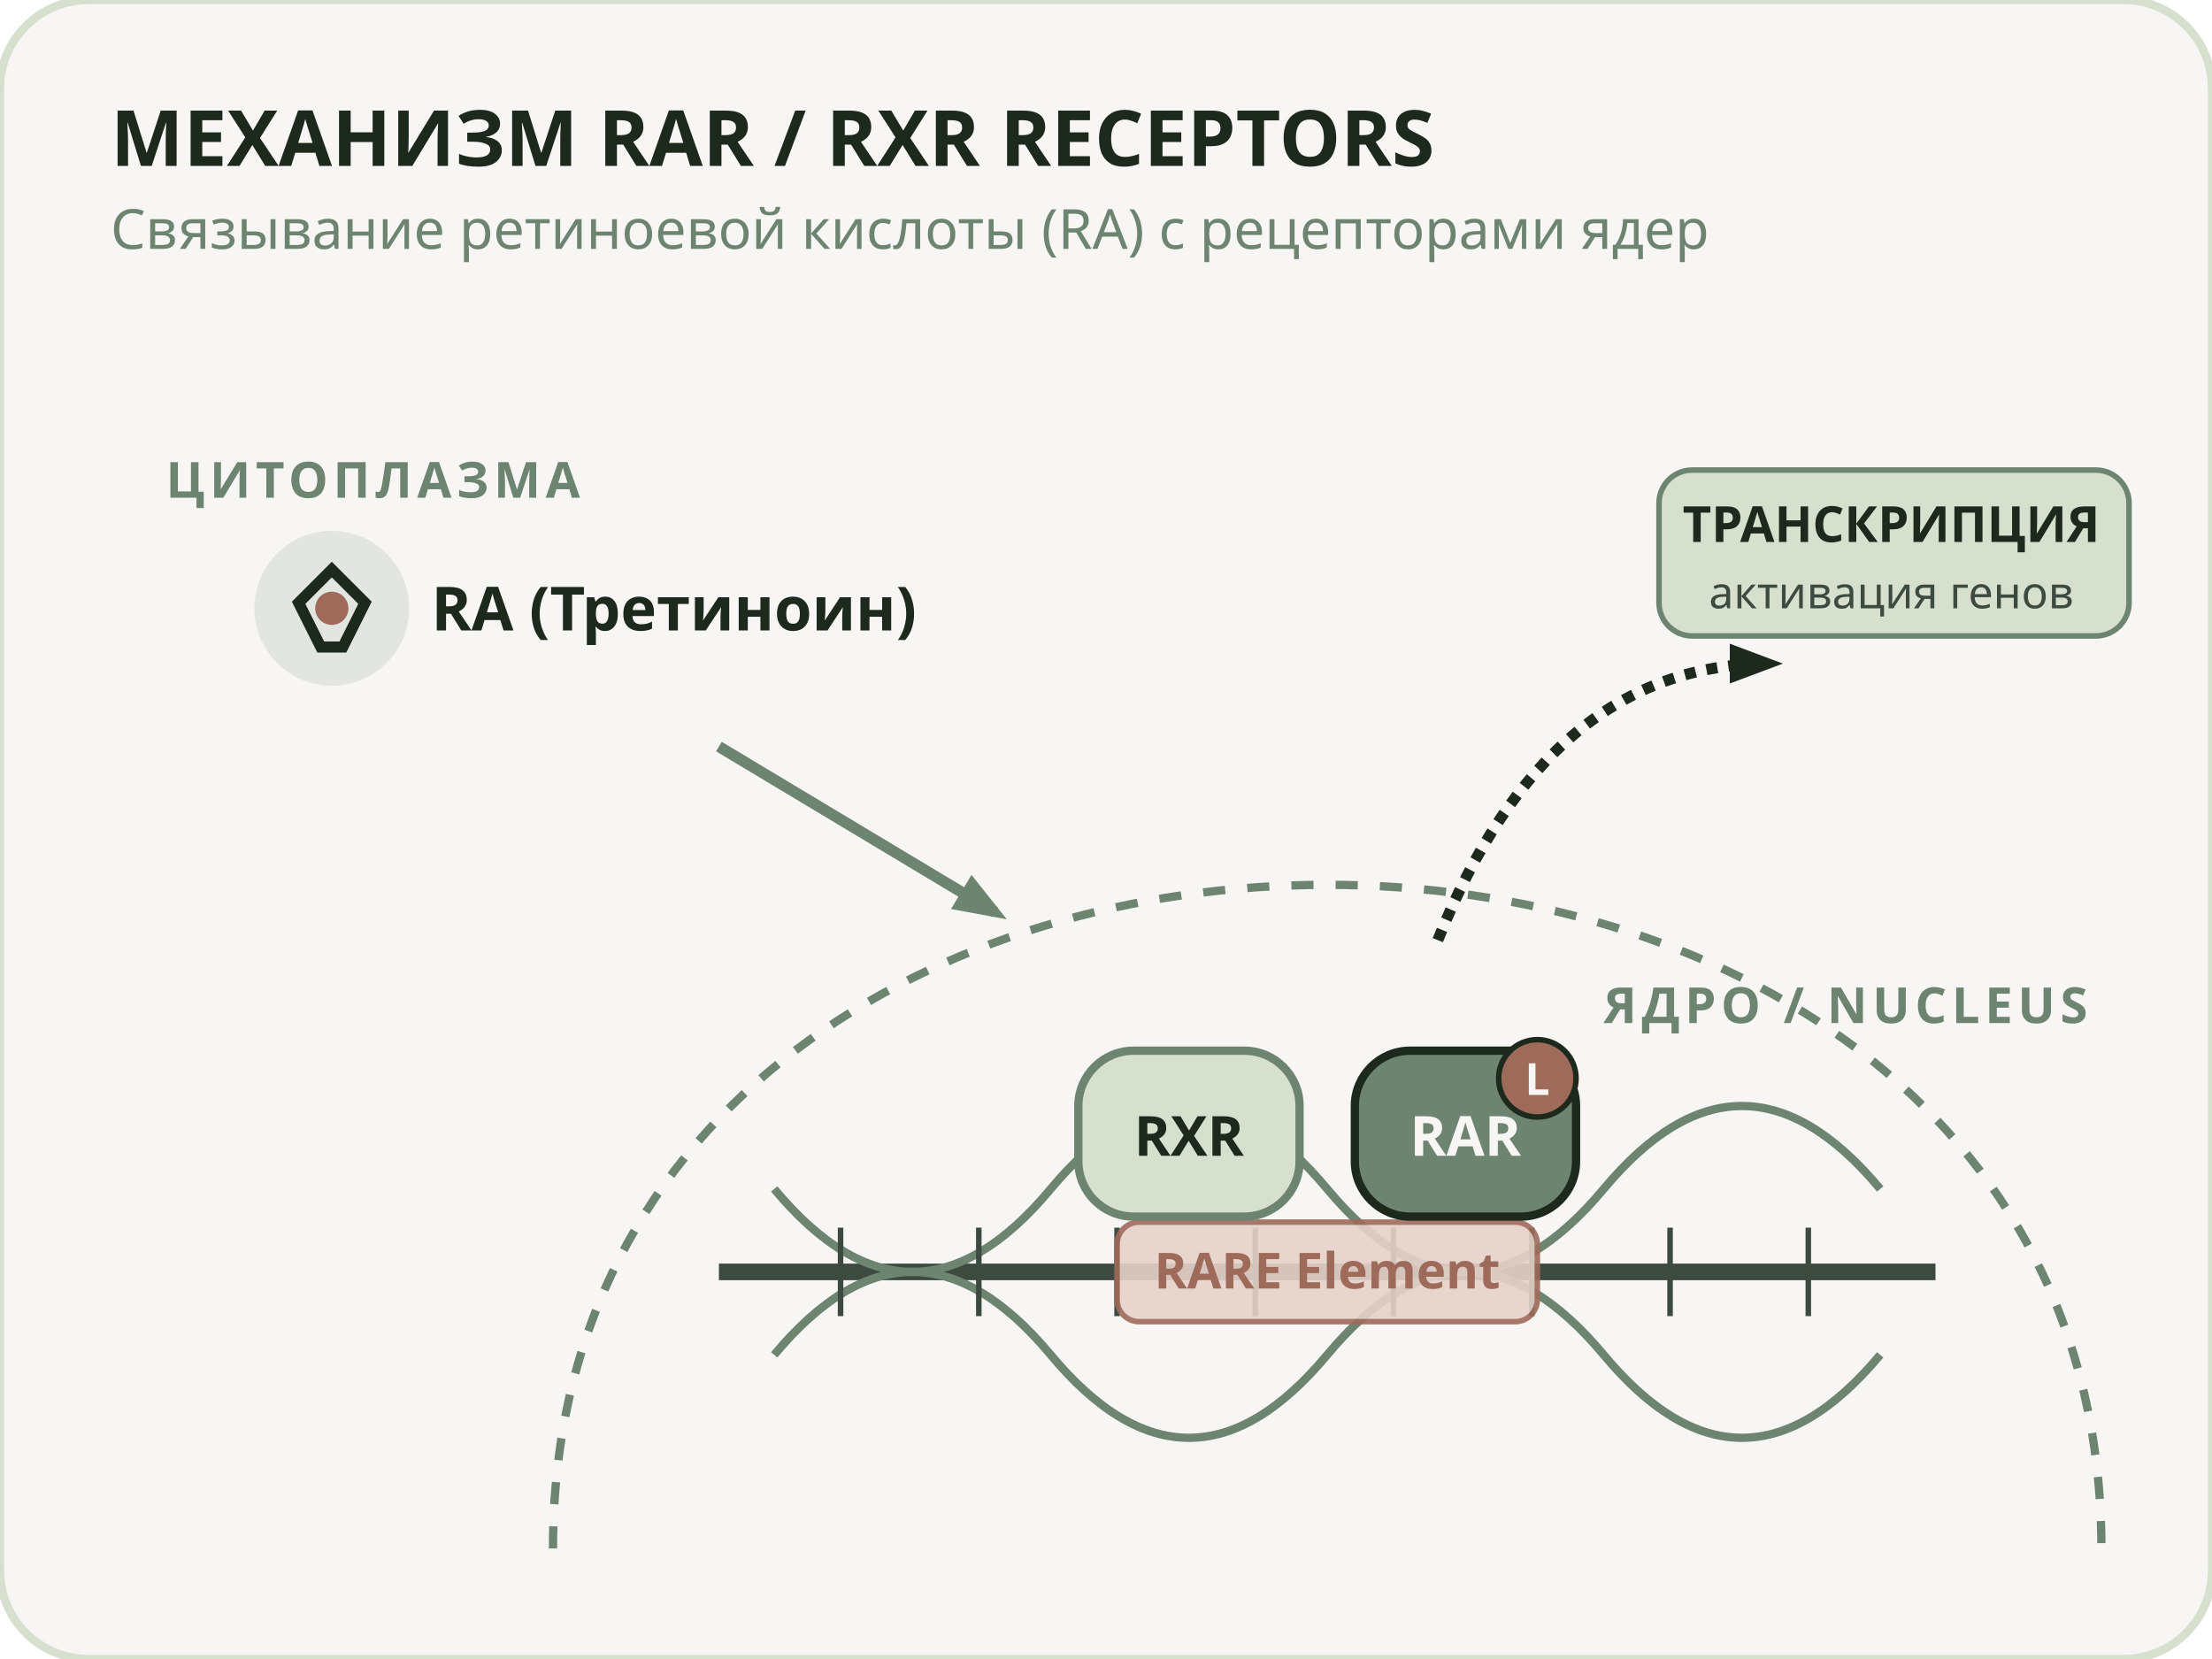
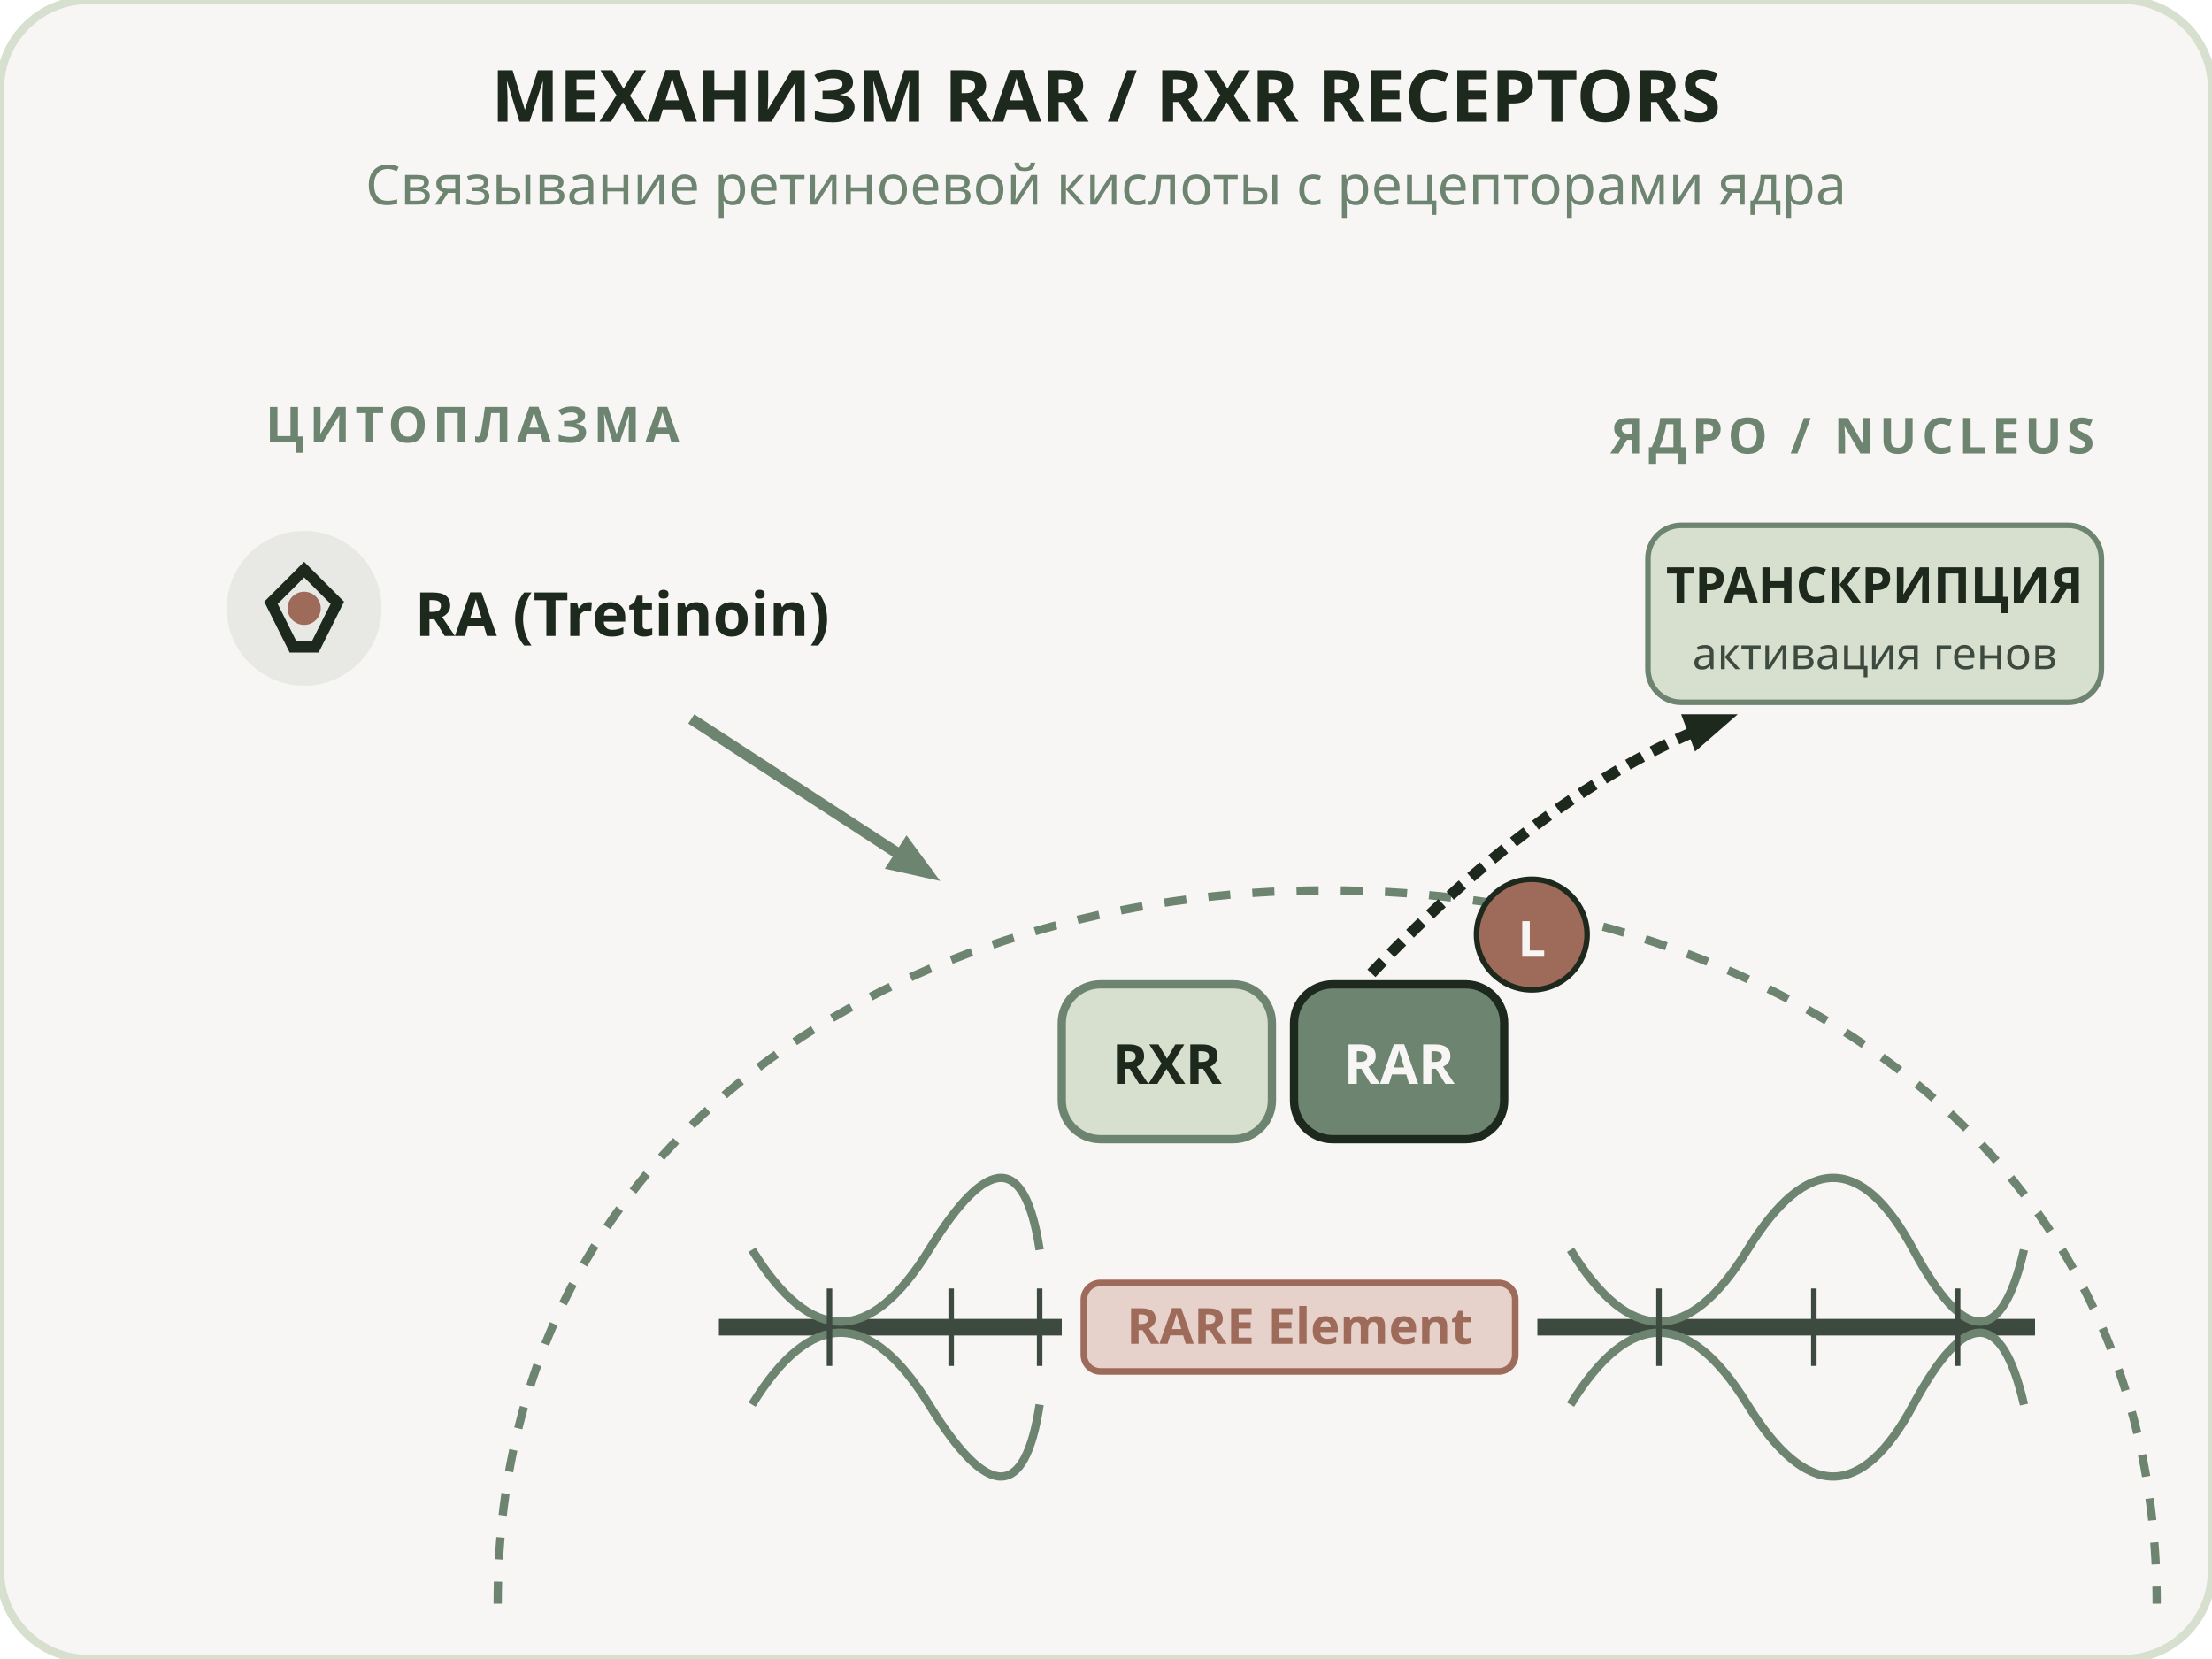
<svg xmlns="http://www.w3.org/2000/svg" viewBox="0 0 400 300" width="100%" height="100%">
  <rect width="400" height="300" rx="16" fill="#F8F6F4" stroke="#D7E0CE" stroke-width="1.5" />
-   <text x="20" y="30" font-family="Arimo, sans-serif" font-size="14" font-weight="bold" fill="#1D291C">МЕХАНИЗМ RAR / RXR RECEPTORS</text>
-   <text x="20" y="45" font-family="Arimo, sans-serif" font-size="10" fill="#6D8470">Связывание ретиноевой кислоты (RA) с рецепторами ядер</text>
-   <path d="M 100 280 C 100 120, 380 120, 380 280" fill="none" stroke="#6D8470" stroke-width="1.5" stroke-dasharray="4,4" />
-   <text x="290" y="185" font-family="Arimo, sans-serif" font-size="9" font-weight="bold" fill="#6D8470" letter-spacing="0.1em">ЯДРО / NUCLEUS</text>
-   <text x="30" y="90" font-family="Arimo, sans-serif" font-size="9" font-weight="bold" fill="#6D8470" letter-spacing="0.1em">ЦИТОПЛАЗМА</text>
-   <g transform="translate(60, 110)">
-     <circle cx="0" cy="0" r="14" fill="#6D8470" opacity="0.15" />
-     <polygon points="-6,-1 0,-7 6,-1 2,7 -2,7" fill="none" stroke="#1D291C" stroke-width="2" />
-     <circle cx="0" cy="0" r="3" fill="#9E6A5A" />
-     <text x="18" y="4" font-family="Arimo, sans-serif" font-size="11" font-weight="bold" fill="#1D291C">RA (Третиноин)</text>
-   </g>
-   <path d="M 130 135 L 180 165" fill="none" stroke="#6D8470" stroke-width="2" marker-end="url(#arrow)" />
-   <g transform="translate(130, 230)">
-     <line x1="0" y1="0" x2="220" y2="0" stroke="#3D4A40" stroke-width="3" />
-     <path d="M 10 -15 Q 35 15, 60 -15 T 110 -15 T 160 -15 T 210 -15" fill="none" stroke="#6D8470" stroke-width="1.5" />
-     <path d="M 10 15 Q 35 -15, 60 15 T 110 15 T 160 15 T 210 15" fill="none" stroke="#6D8470" stroke-width="1.5" />
-     <line x1="22" y1="-8" x2="22" y2="8" stroke="#3D4A40" stroke-width="1" />
-     <line x1="47" y1="-8" x2="47" y2="8" stroke="#3D4A40" stroke-width="1" />
-     <line x1="72" y1="-8" x2="72" y2="8" stroke="#3D4A40" stroke-width="1" />
-     <line x1="97" y1="-8" x2="97" y2="8" stroke="#3D4A40" stroke-width="1" />
-     <line x1="122" y1="-8" x2="122" y2="8" stroke="#3D4A40" stroke-width="1" />
-     <line x1="147" y1="-8" x2="147" y2="8" stroke="#3D4A40" stroke-width="1" />
-     <line x1="172" y1="-8" x2="172" y2="8" stroke="#3D4A40" stroke-width="1" />
-     <line x1="197" y1="-8" x2="197" y2="8" stroke="#3D4A40" stroke-width="1" />
-     <rect x="72" y="-9" width="76" height="18" rx="4" fill="#E6D2CA" stroke="#9E6A5A" stroke-width="1" opacity="0.9" />
-     <text x="110" y="3" font-family="Arimo, sans-serif" font-size="9" font-weight="bold" fill="#9E6A5A" text-anchor="middle">RARE Element</text>
-   </g>
-   <g transform="translate(240, 215)">
-     <rect x="-45" y="-25" width="40" height="30" rx="10" fill="#D7E0CE" stroke="#6D8470" stroke-width="1.5" />
-     <text x="-25" y="-6" font-family="Arimo, sans-serif" font-size="10" font-weight="bold" fill="#1D291C" text-anchor="middle">RXR</text>
-     <rect x="5" y="-25" width="40" height="30" rx="10" fill="#6D8470" stroke="#1D291C" stroke-width="1.5" />
-     <text x="25" y="-6" font-family="Arimo, sans-serif" font-size="10" font-weight="bold" fill="#F8F6F4" text-anchor="middle">RAR</text>
-     <circle cx="38" cy="-20" r="7" fill="#9E6A5A" stroke="#1D291C" stroke-width="1" />
-     <text x="38" y="-17" font-family="Arimo, sans-serif" font-size="8" font-weight="bold" fill="#F8F6F4" text-anchor="middle">L</text>
-   </g>
-   <path d="M 260 170 Q 280 120, 320 120" fill="none" stroke="#1D291C" stroke-width="2" stroke-dasharray="2,2" marker-end="url(#arrow-dark)" />
-   <rect x="300" y="85" width="85" height="30" rx="6" fill="#D7E0CE" stroke="#6D8470" stroke-width="1" />
-   <text x="342" y="98" font-family="Arimo, sans-serif" font-size="9" font-weight="bold" fill="#1D291C" text-anchor="middle">ТРАНСКРИПЦИЯ</text>
-   <text x="342" y="110" font-family="Arimo, sans-serif" font-size="8" fill="#3D4A40" text-anchor="middle">активация генов</text>
+   <text x="200" y="22" font-family="Arimo, sans-serif" font-size="13" font-weight="bold" fill="#1D291C" text-anchor="middle">МЕХАНИЗМ RAR / RXR RECEPTORS</text>
+   <text x="200" y="37" font-family="Arimo, sans-serif" font-size="10" fill="#6D8470" text-anchor="middle">Связывание ретиноевой кислоты с рецепторами ядра</text>
  <defs>
-     <marker id="arrow" viewBox="0 0 10 10" refX="6" refY="5" markerWidth="6" markerHeight="6" orient="auto-start-reverse">
+     <marker id="arrow-g" viewBox="0 0 10 10" refX="6" refY="5" markerWidth="6" markerHeight="6" orient="auto-start-reverse">
      <path d="M 0 2 L 8 5 L 0 8 z" fill="#6D8470" />
    </marker>
-     <marker id="arrow-dark" viewBox="0 0 10 10" refX="6" refY="5" markerWidth="6" markerHeight="6" orient="auto-start-reverse">
+     <marker id="arrow-d" viewBox="0 0 10 10" refX="6" refY="5" markerWidth="6" markerHeight="6" orient="auto-start-reverse">
      <path d="M 0 2 L 8 5 L 0 8 z" fill="#1D291C" />
    </marker>
  </defs>
+   <path d="M 90 290 C 90 118, 390 118, 390 290" fill="none" stroke="#6D8470" stroke-width="1.5" stroke-dasharray="4,4" />
+   <text x="335" y="82" font-family="Arimo, sans-serif" font-size="9" font-weight="bold" fill="#6D8470" letter-spacing="0.1em" text-anchor="middle">ЯДРО / NUCLEUS</text>
+   <text x="48" y="80" font-family="Arimo, sans-serif" font-size="9" font-weight="bold" fill="#6D8470" letter-spacing="0.1em">ЦИТОПЛАЗМА</text>
+   <circle cx="55" cy="110" r="14" fill="#6D8470" opacity="0.12" />
+   <polygon points="49,109 55,103 61,109 57,117 53,117" fill="none" stroke="#1D291C" stroke-width="2" />
+   <circle cx="55" cy="110" r="3" fill="#9E6A5A" />
+   <text x="75" y="115" font-family="Arimo, sans-serif" font-size="11" font-weight="bold" fill="#1D291C">RA (Tretinoin)</text>
+   <path d="M 125 130 L 168 158" fill="none" stroke="#6D8470" stroke-width="2" marker-end="url(#arrow-g)" />
+   <g transform="translate(130, 240)">
+     <line x1="0" y1="0" x2="62" y2="0" stroke="#3D4A40" stroke-width="3" />
+     <path d="M 6 -14 Q 22 12 38 -14 T 58 -14" fill="none" stroke="#6D8470" stroke-width="1.5" />
+     <path d="M 6 14  Q 22 -12 38 14  T 58 14" fill="none" stroke="#6D8470" stroke-width="1.5" />
+     <line x1="20" y1="-7" x2="20" y2="7" stroke="#3D4A40" stroke-width="1" />
+     <line x1="42" y1="-7" x2="42" y2="7" stroke="#3D4A40" stroke-width="1" />
+     <line x1="58" y1="-7" x2="58" y2="7" stroke="#3D4A40" stroke-width="1" />
+   </g>
+   <rect x="196" y="232" width="78" height="16" rx="3" fill="#E6D2CA" stroke="#9E6A5A" stroke-width="1.2" />
+   <text x="235" y="243" font-family="Arimo, sans-serif" font-size="9" font-weight="bold" fill="#9E6A5A" text-anchor="middle">RARE Element</text>
+   <g transform="translate(278, 240)">
+     <line x1="0" y1="0" x2="90" y2="0" stroke="#3D4A40" stroke-width="3" />
+     <path d="M 6 -14 Q 22 12 38 -14 T 68 -14 T 88 -14" fill="none" stroke="#6D8470" stroke-width="1.5" />
+     <path d="M 6 14  Q 22 -12 38 14  T 68 14  T 88 14" fill="none" stroke="#6D8470" stroke-width="1.5" />
+     <line x1="22" y1="-7" x2="22" y2="7" stroke="#3D4A40" stroke-width="1" />
+     <line x1="50" y1="-7" x2="50" y2="7" stroke="#3D4A40" stroke-width="1" />
+     <line x1="76" y1="-7" x2="76" y2="7" stroke="#3D4A40" stroke-width="1" />
+   </g>
+   <g transform="translate(192, 178)">
+     <rect x="0" y="0" width="38" height="28" rx="7" fill="#D7E0CE" stroke="#6D8470" stroke-width="1.5" />
+     <text x="19" y="18" font-family="Arimo, sans-serif" font-size="10" font-weight="bold" fill="#1D291C" text-anchor="middle">RXR</text>
+   </g>
+   <g transform="translate(234, 178)">
+     <rect x="0" y="0" width="38" height="28" rx="7" fill="#6D8470" stroke="#1D291C" stroke-width="1.5" />
+     <text x="19" y="18" font-family="Arimo, sans-serif" font-size="10" font-weight="bold" fill="#F8F6F4" text-anchor="middle">RAR</text>
+   </g>
+   <g transform="translate(277, 169)">
+     <circle cx="0" cy="0" r="10" fill="#9E6A5A" stroke="#1D291C" stroke-width="1" />
+     <text x="0" y="4" font-family="Arimo, sans-serif" font-size="9" font-weight="bold" fill="#F8F6F4" text-anchor="middle">L</text>
+   </g>
+   <path d="M 248 176 Q 280 142 312 130" fill="none" stroke="#1D291C" stroke-width="2" stroke-dasharray="3,2" marker-end="url(#arrow-d)" />
+   <g transform="translate(298, 95)">
+     <rect x="0" y="0" width="82" height="32" rx="6" fill="#D7E0CE" stroke="#6D8470" stroke-width="1" />
+     <text x="41" y="14" font-family="Arimo, sans-serif" font-size="9" font-weight="bold" fill="#1D291C" text-anchor="middle">ТРАНСКРИПЦИЯ</text>
+     <text x="41" y="26" font-family="Arimo, sans-serif" font-size="8" fill="#3D4A40" text-anchor="middle">активация генов</text>
+   </g>
</svg>
